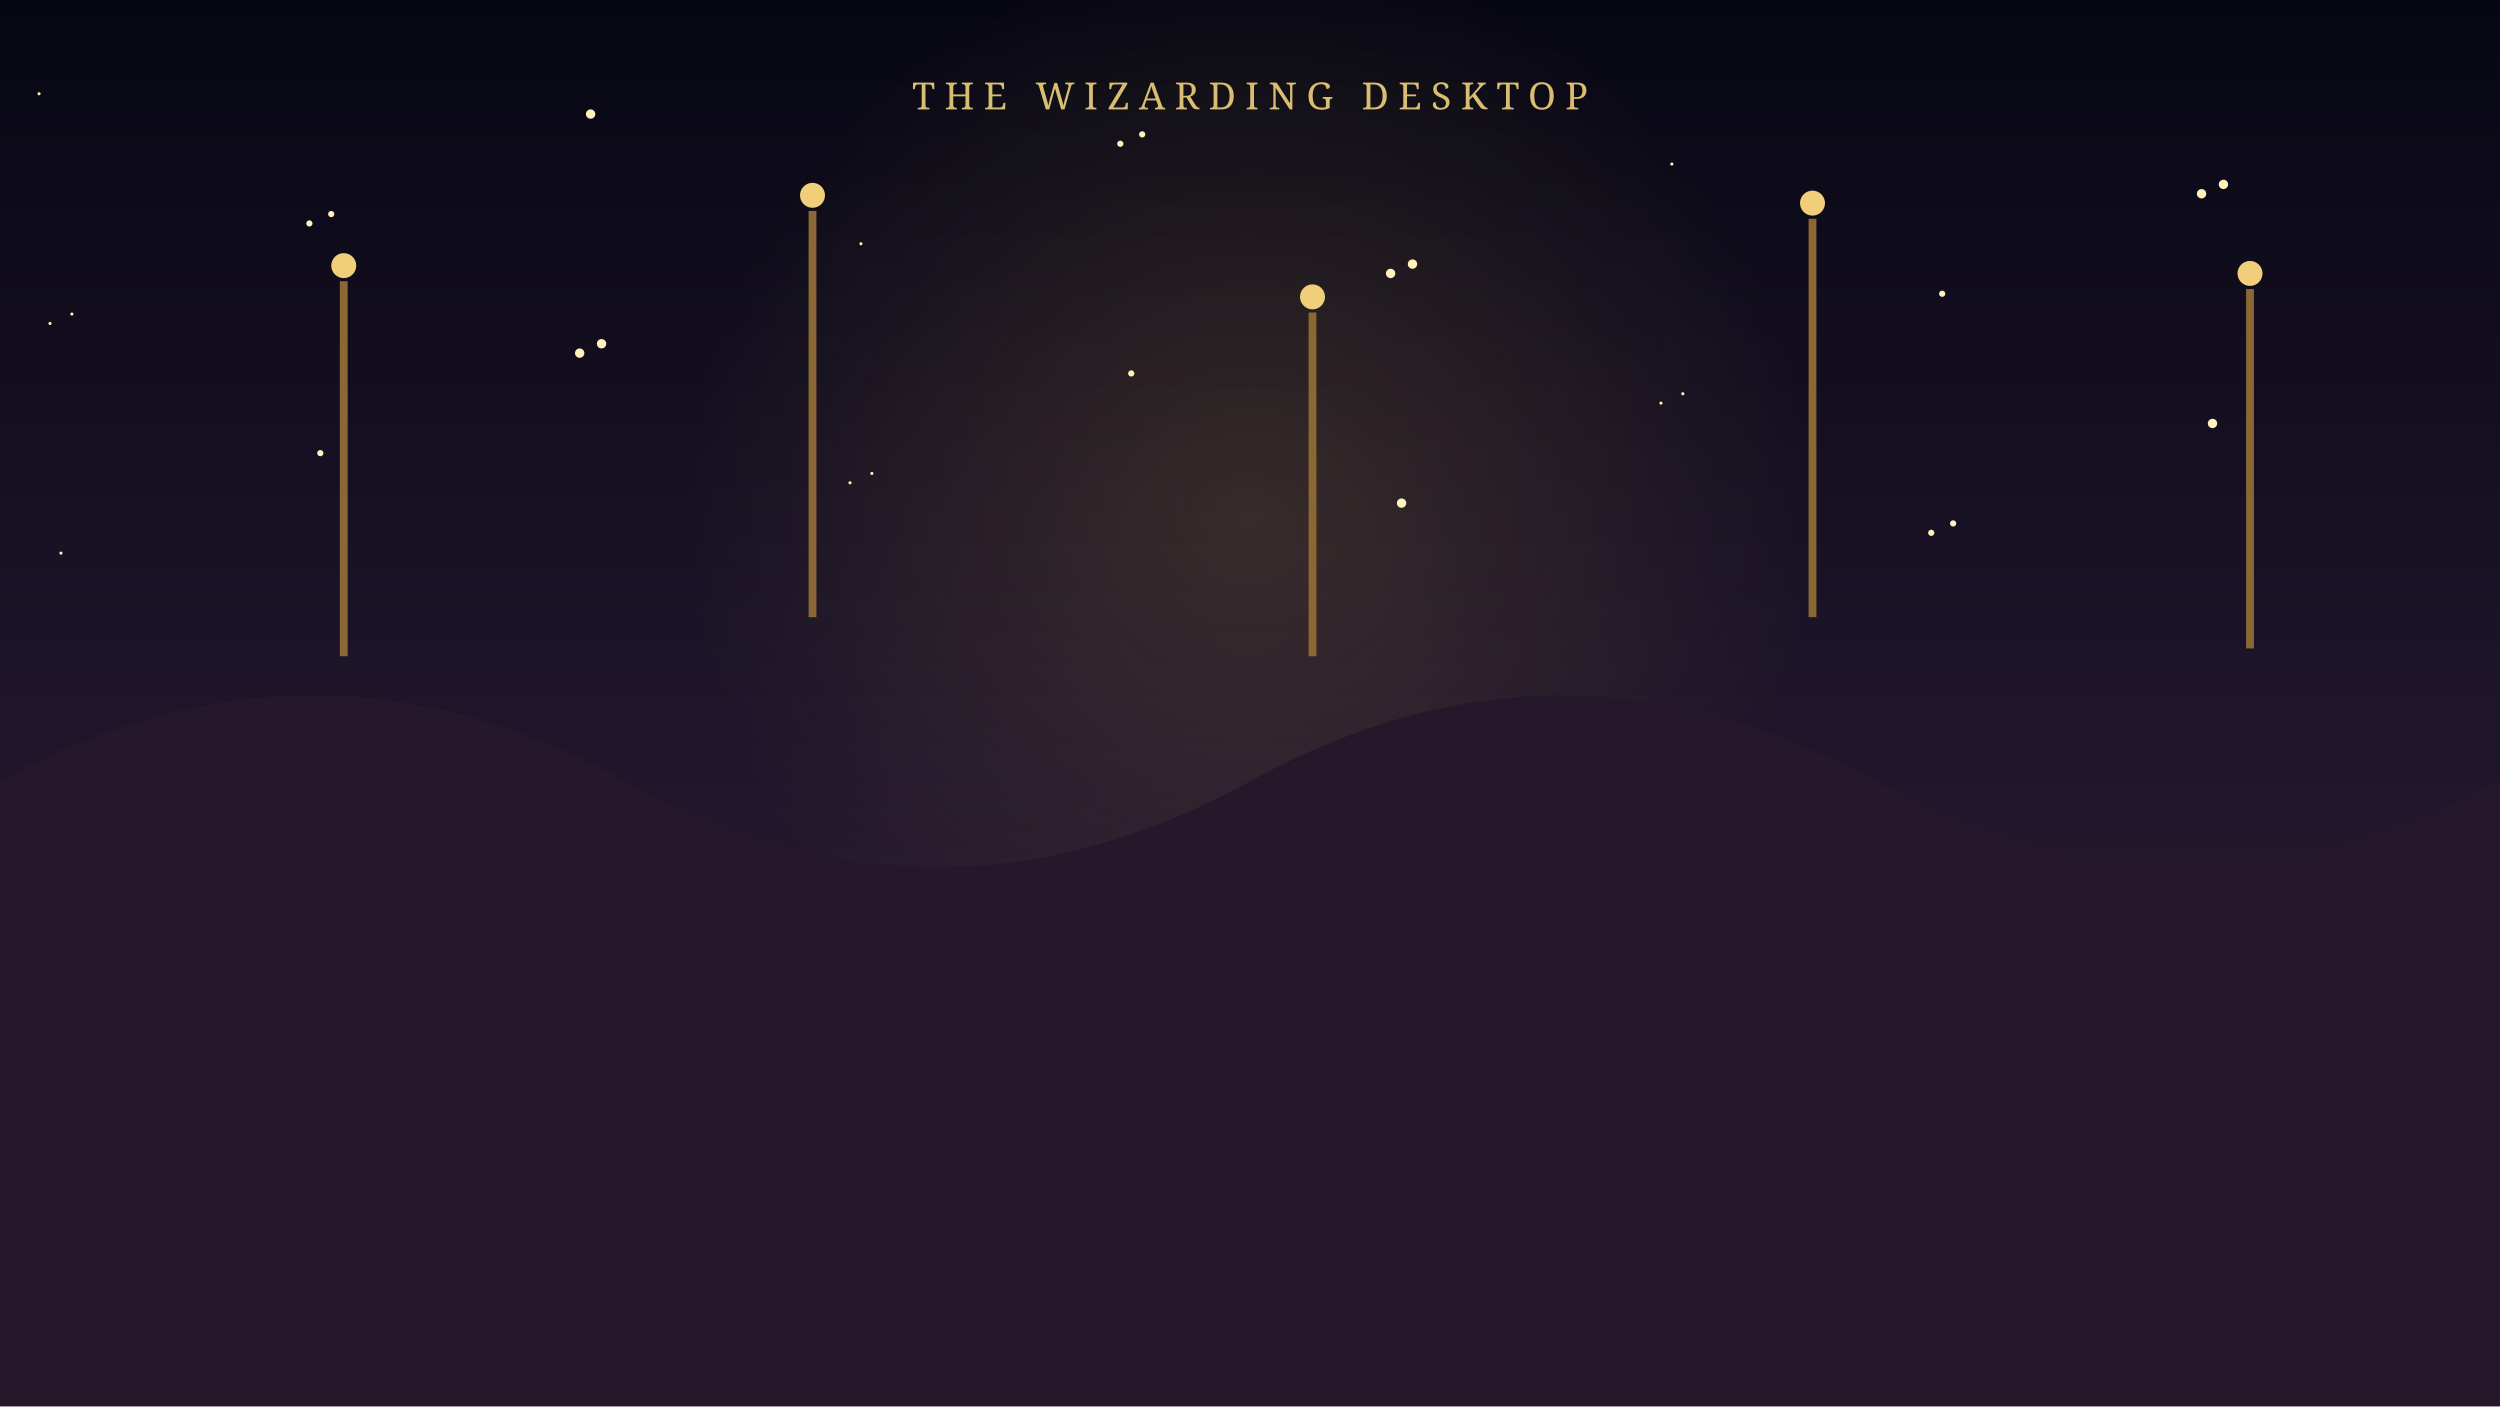
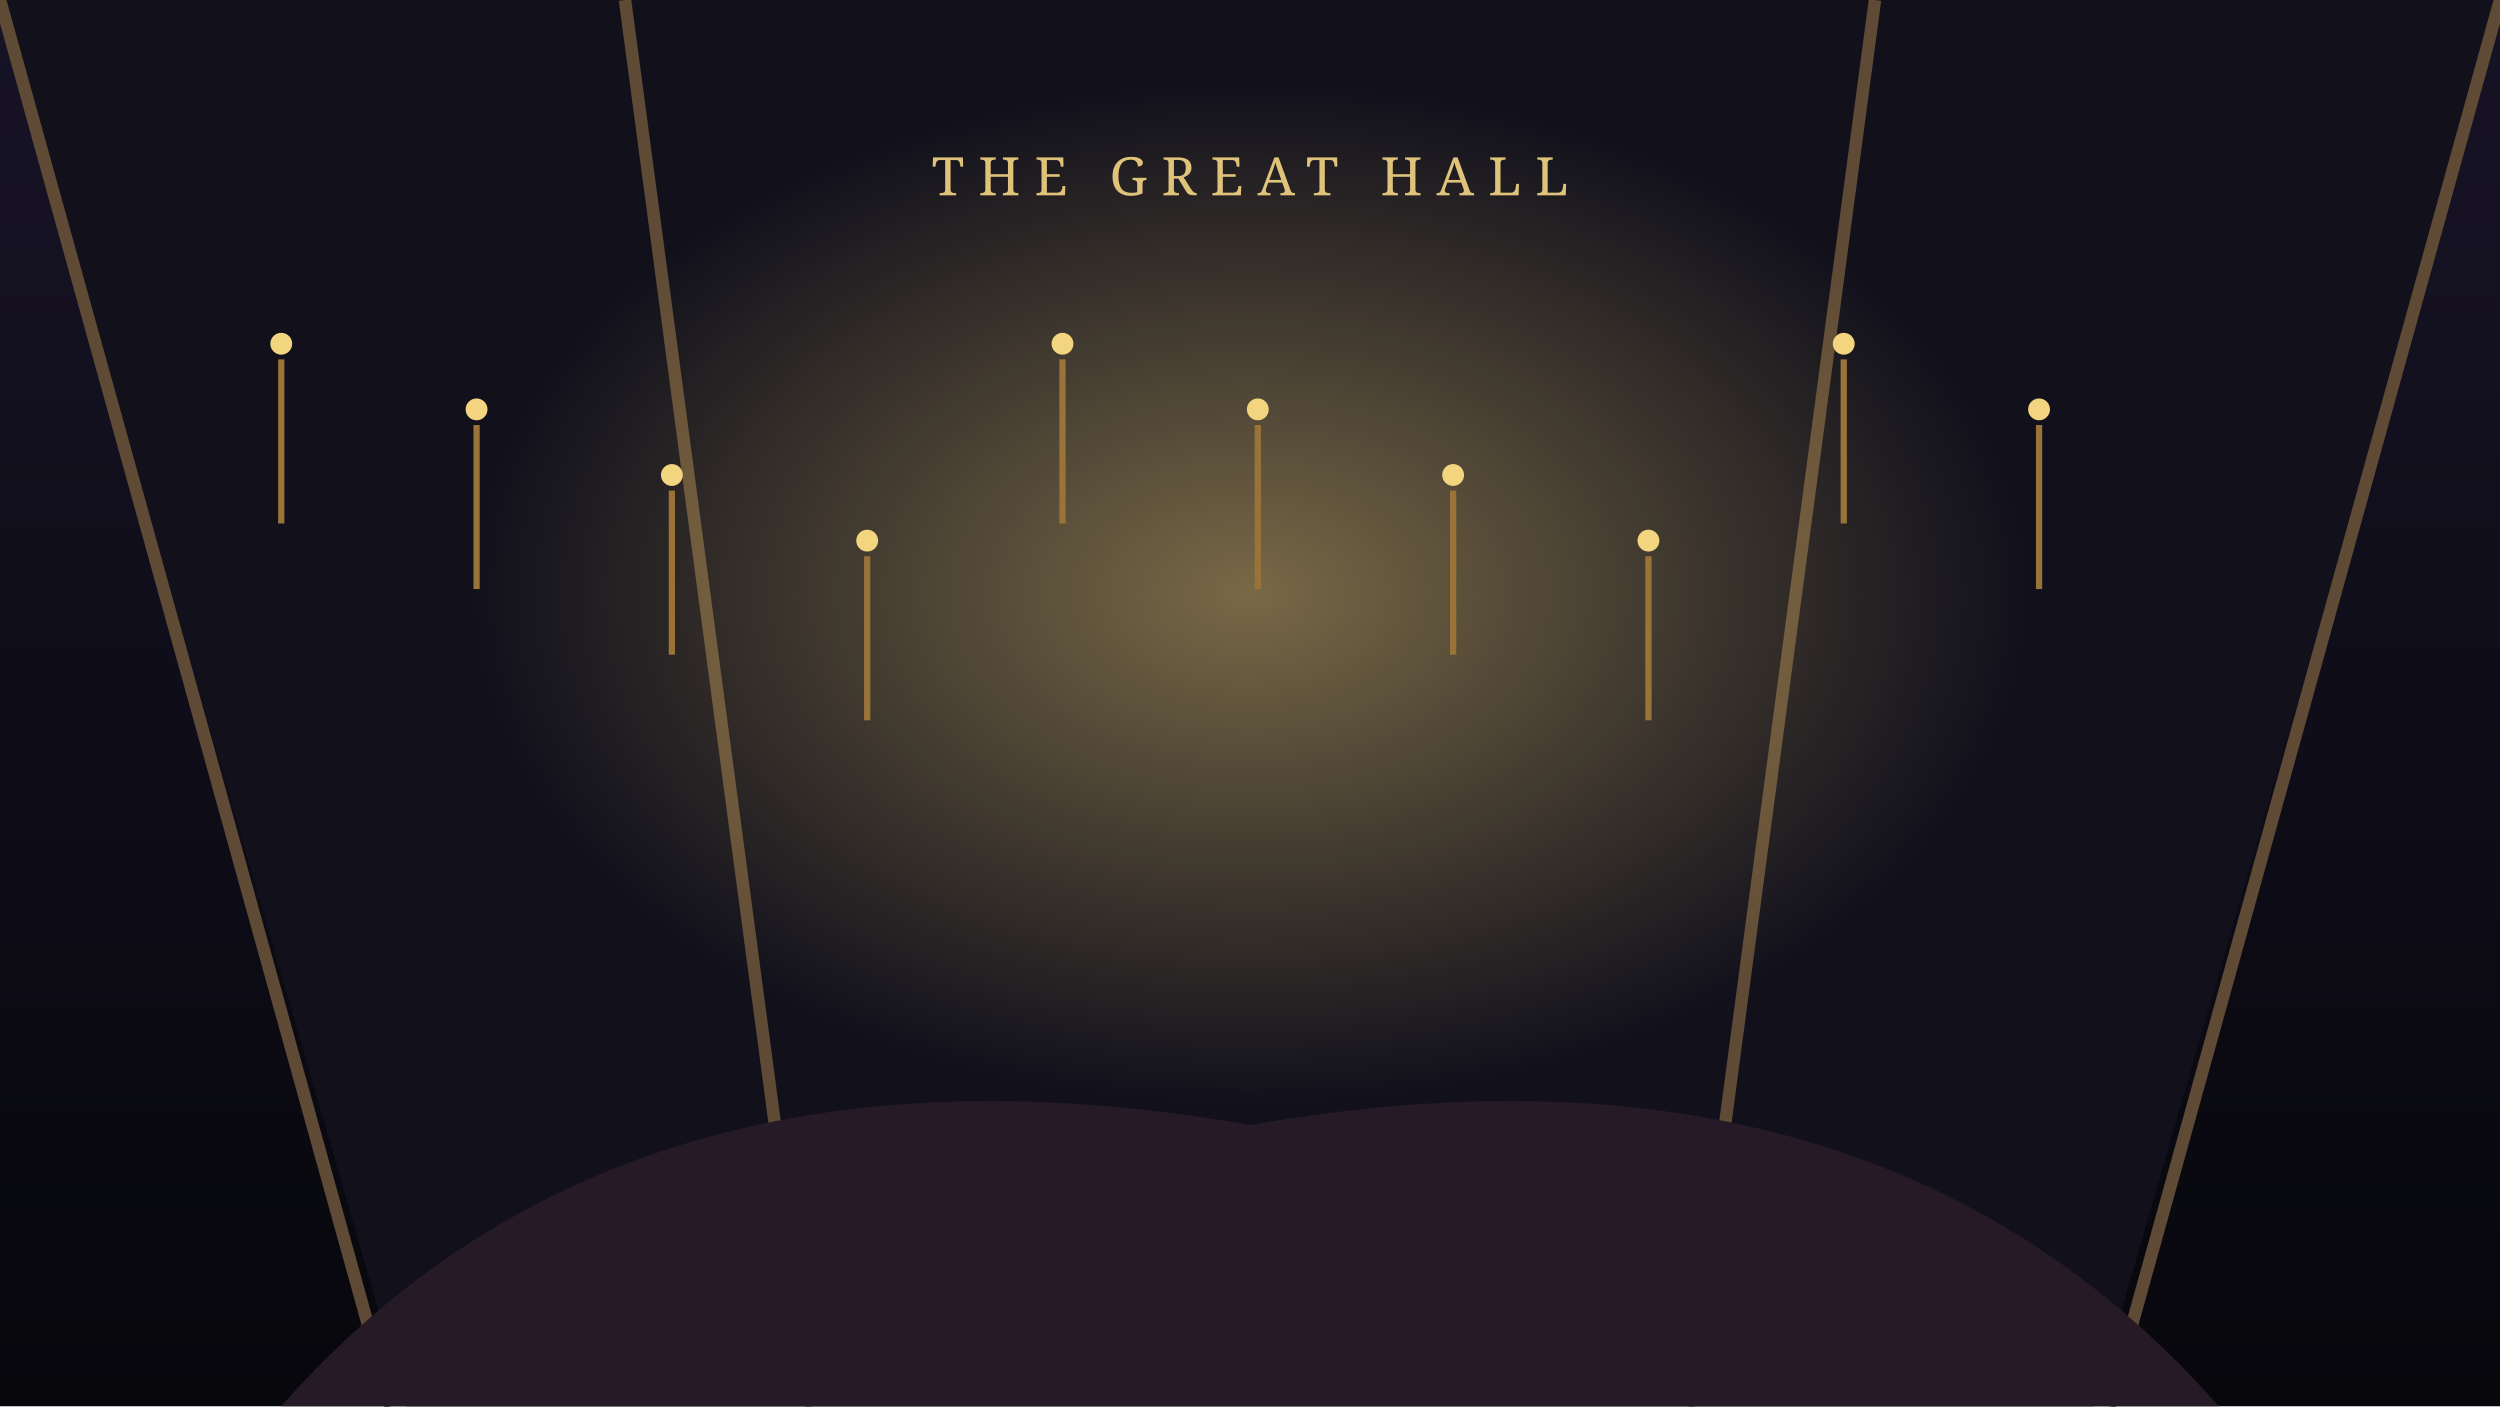
<svg xmlns="http://www.w3.org/2000/svg" viewBox="0 0 1600 900">
  <defs>
-     <linearGradient id="sky" x1="0" y1="0" x2="0" y2="1">
-       <stop stop-color="#070713" />
-       <stop offset=".55" stop-color="#20162c" />
-       <stop offset="1" stop-color="#3a2230" />
+     <linearGradient id="bg" x2="0" y2="1">
+       <stop stop-color="#171326" />
+       <stop offset="1" stop-color="#07070c" />
    </linearGradient>
-     <radialGradient id="mist">
-       <stop stop-color="#c9a24b" stop-opacity=".18" />
-       <stop offset="1" stop-color="#c9a24b" stop-opacity="0" />
+     <radialGradient id="warm">
+       <stop stop-color="#f6d57b" stop-opacity=".45" />
+       <stop offset="1" stop-color="#f6d57b" stop-opacity="0" />
    </radialGradient>
  </defs>
-   <rect width="1600" height="900" fill="url(#sky)" />
-   <circle cx="800" cy="330" r="360" fill="url(#mist)" />
-   <g fill="#fff2bd">
-     <circle cx="25" cy="60" r="1" />
-     <circle cx="198" cy="143" r="2" />
-     <circle cx="371" cy="226" r="3" />
-     <circle cx="544" cy="309" r="1" />
-     <circle cx="717" cy="92" r="2" />
-     <circle cx="890" cy="175" r="3" />
-     <circle cx="1063" cy="258" r="1" />
-     <circle cx="1236" cy="341" r="2" />
-     <circle cx="1409" cy="124" r="3" />
-     <circle cx="32" cy="207" r="1" />
-     <circle cx="205" cy="290" r="2" />
-     <circle cx="378" cy="73" r="3" />
-     <circle cx="551" cy="156" r="1" />
-     <circle cx="724" cy="239" r="2" />
-     <circle cx="897" cy="322" r="3" />
-     <circle cx="1070" cy="105" r="1" />
-     <circle cx="1243" cy="188" r="2" />
-     <circle cx="1416" cy="271" r="3" />
-     <circle cx="39" cy="354" r="1" />
-     <circle cx="212" cy="137" r="2" />
-     <circle cx="385" cy="220" r="3" />
-     <circle cx="558" cy="303" r="1" />
-     <circle cx="731" cy="86" r="2" />
-     <circle cx="904" cy="169" r="3" />
-     <circle cx="1077" cy="252" r="1" />
-     <circle cx="1250" cy="335" r="2" />
-     <circle cx="1423" cy="118" r="3" />
-     <circle cx="46" cy="201" r="1" />
+   <rect width="1600" height="900" fill="url(#bg)" />
+   <path d="M0 0H1600L1340 900H260Z" fill="#11101b" />
+   <g stroke="#5e4a35" stroke-width="8" fill="#1b1721">
+     <path d="M0 0L250 900" />
+     <path d="M1600 0L1350 900" />
+     <path d="M400 0L520 900" />
+     <path d="M1200 0L1080 900" />
  </g>
-   <path d="M0 500 Q200 390 400 500 T800 500 T1200 500 T1600 500 V900 H0Z" fill="#25182a" />
-   <g fill="#f1cf7a">
-     <circle cx="220" cy="170" r="8" />
-     <circle cx="520" cy="125" r="8" />
-     <circle cx="840" cy="190" r="8" />
-     <circle cx="1160" cy="130" r="8" />
-     <circle cx="1440" cy="175" r="8" />
+   <ellipse cx="800" cy="380" rx="500" ry="330" fill="url(#warm)" />
+   <g fill="#f3d47f">
+     <circle cx="180" cy="220" r="7" />
+     <path d="M180 230v105" stroke="#9a7338" stroke-width="4" />
+     <circle cx="305" cy="262" r="7" />
+     <path d="M305 272v105" stroke="#9a7338" stroke-width="4" />
+     <circle cx="430" cy="304" r="7" />
+     <path d="M430 314v105" stroke="#9a7338" stroke-width="4" />
+     <circle cx="555" cy="346" r="7" />
+     <path d="M555 356v105" stroke="#9a7338" stroke-width="4" />
+     <circle cx="680" cy="220" r="7" />
+     <path d="M680 230v105" stroke="#9a7338" stroke-width="4" />
+     <circle cx="805" cy="262" r="7" />
+     <path d="M805 272v105" stroke="#9a7338" stroke-width="4" />
+     <circle cx="930" cy="304" r="7" />
+     <path d="M930 314v105" stroke="#9a7338" stroke-width="4" />
+     <circle cx="1055" cy="346" r="7" />
+     <path d="M1055 356v105" stroke="#9a7338" stroke-width="4" />
+     <circle cx="1180" cy="220" r="7" />
+     <path d="M1180 230v105" stroke="#9a7338" stroke-width="4" />
+     <circle cx="1305" cy="262" r="7" />
+     <path d="M1305 272v105" stroke="#9a7338" stroke-width="4" />
  </g>
-   <g stroke="#8b6734" stroke-width="5">
-     <path d="M220 180v240" />
-     <path d="M520 135v260" />
-     <path d="M840 200v220" />
-     <path d="M1160 140v255" />
-     <path d="M1440 185v230" />
-   </g>
-   <text x="800" y="70" text-anchor="middle" fill="#d9bd70" font-size="24" font-family="Georgia,serif" letter-spacing="6">THE WIZARDING DESKTOP</text>
+   <path d="M180 900 Q400 650 800 720 Q1200 650 1420 900Z" fill="#251a25" />
+   <text x="800" y="125" text-anchor="middle" fill="#e0c37a" font-size="34" font-family="Cinzel,serif" letter-spacing="9">THE GREAT HALL</text>
</svg>
